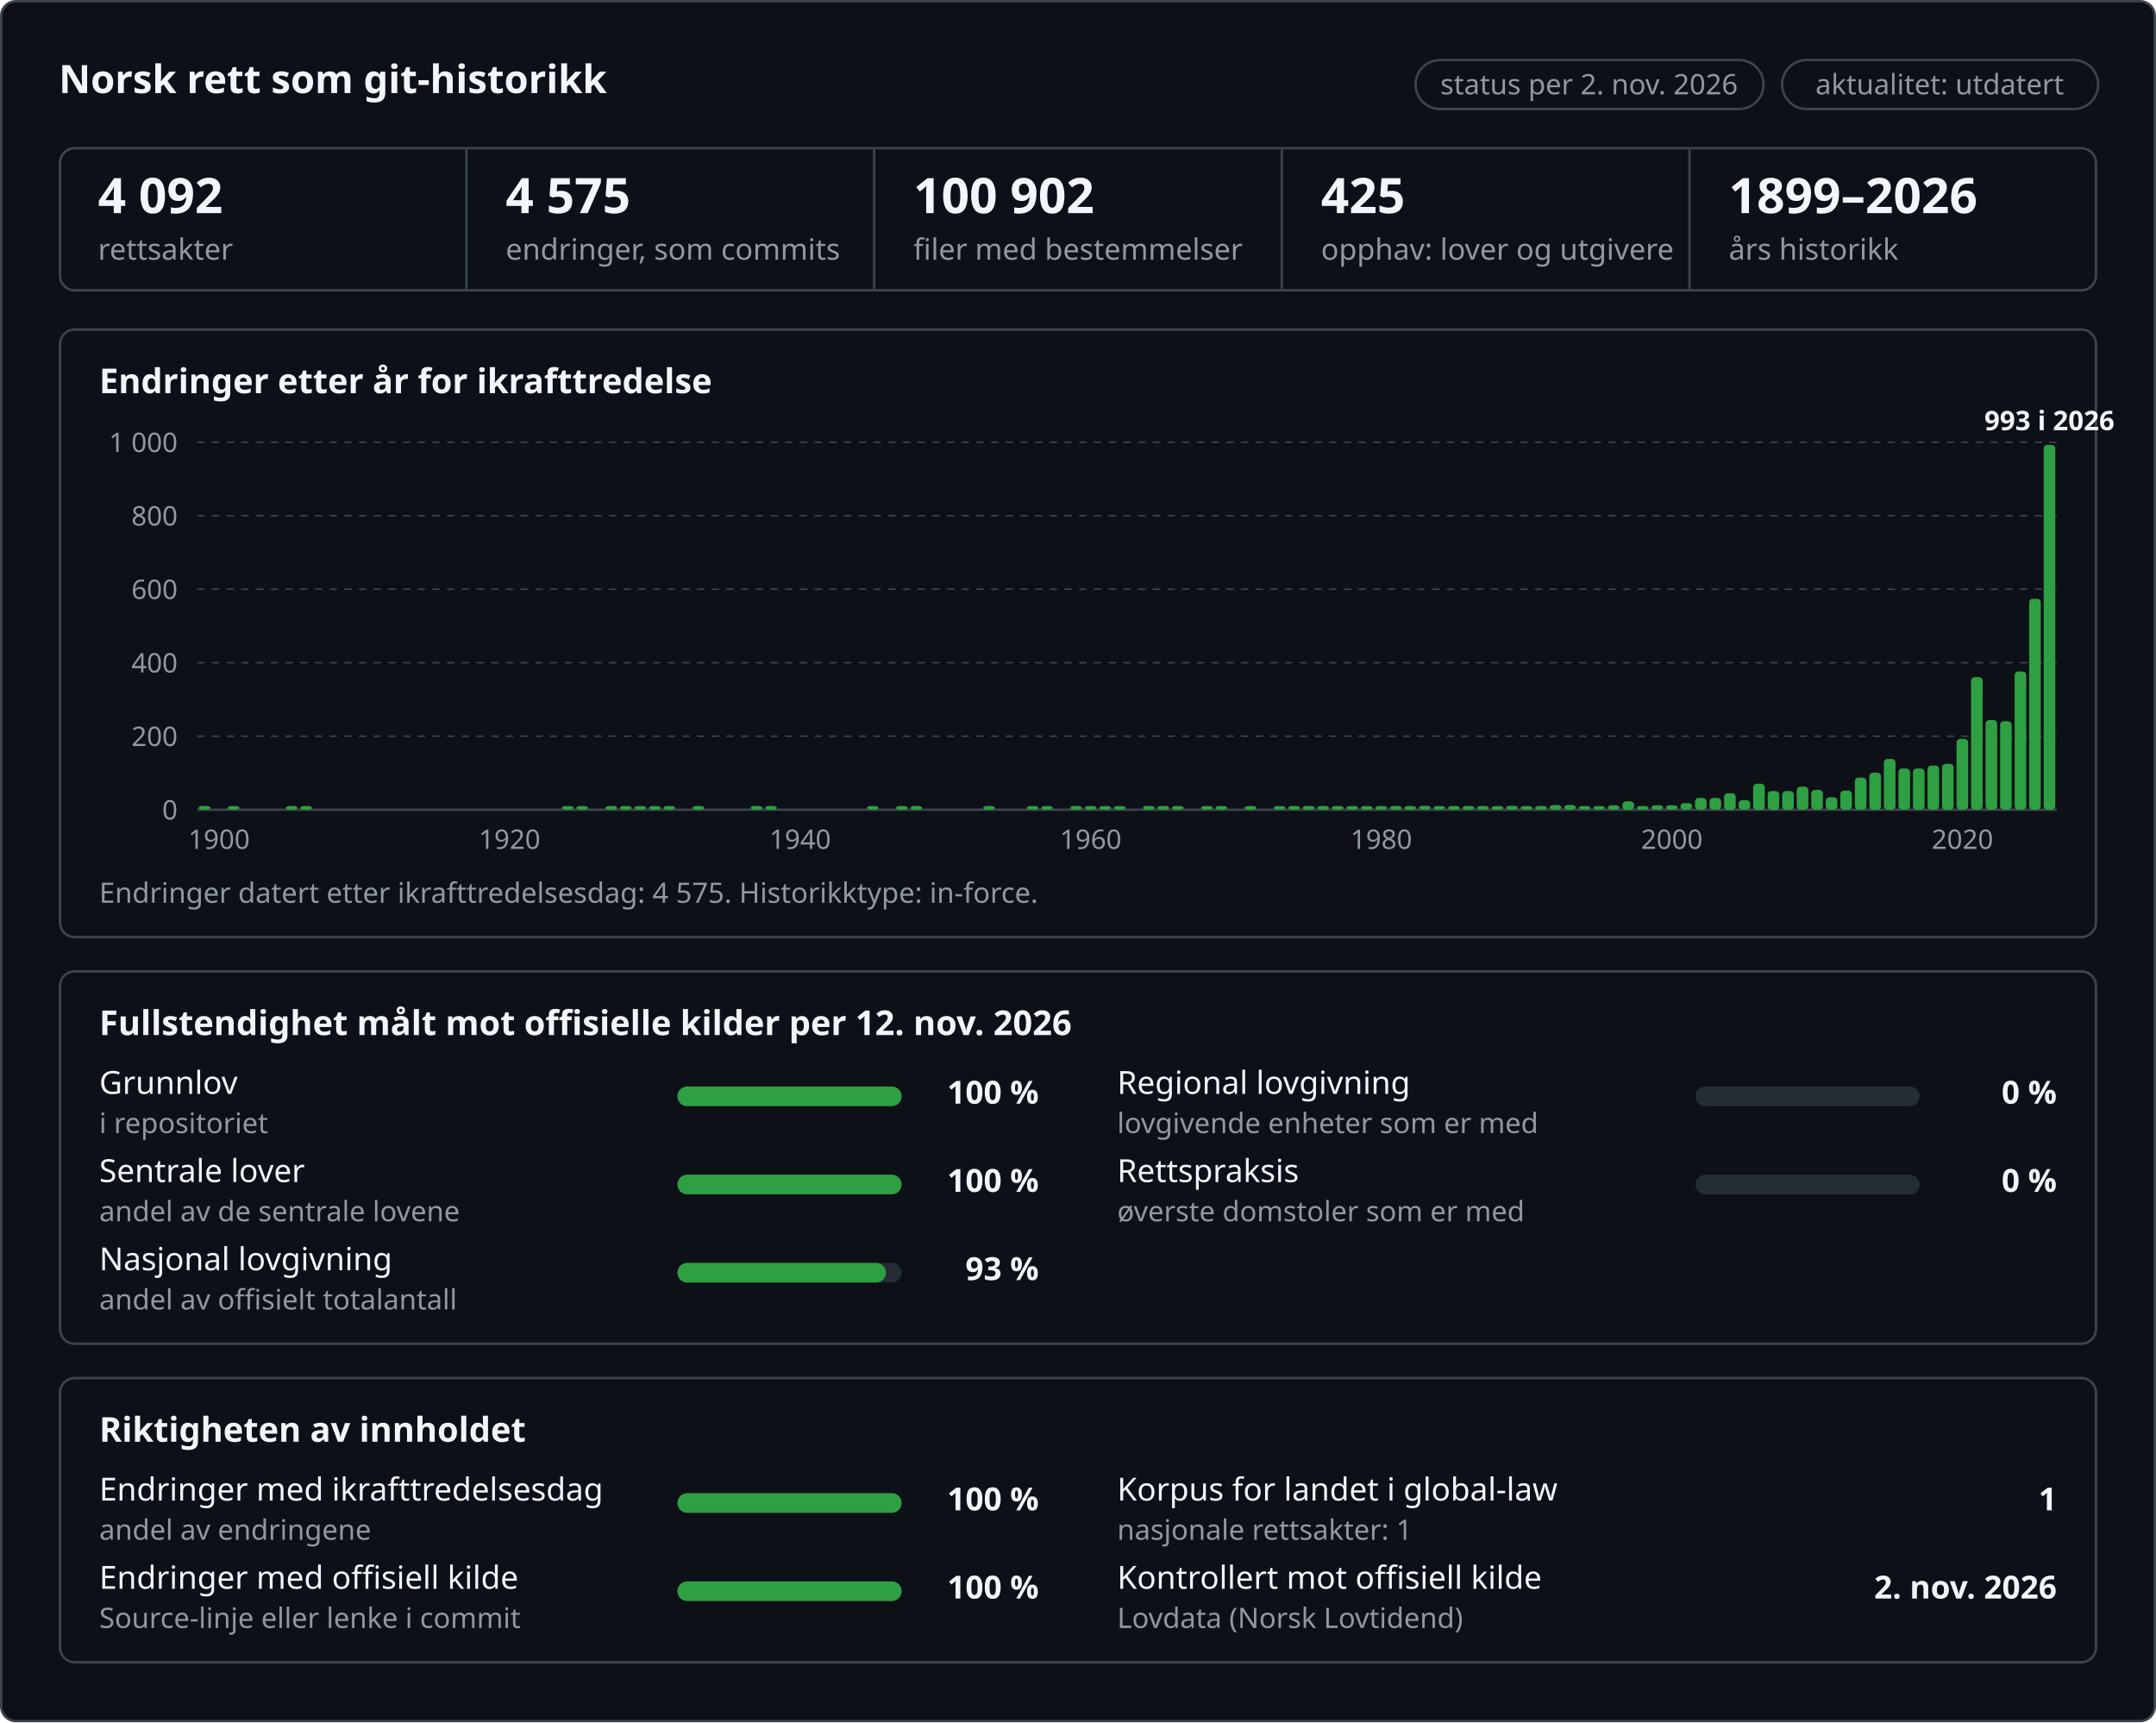
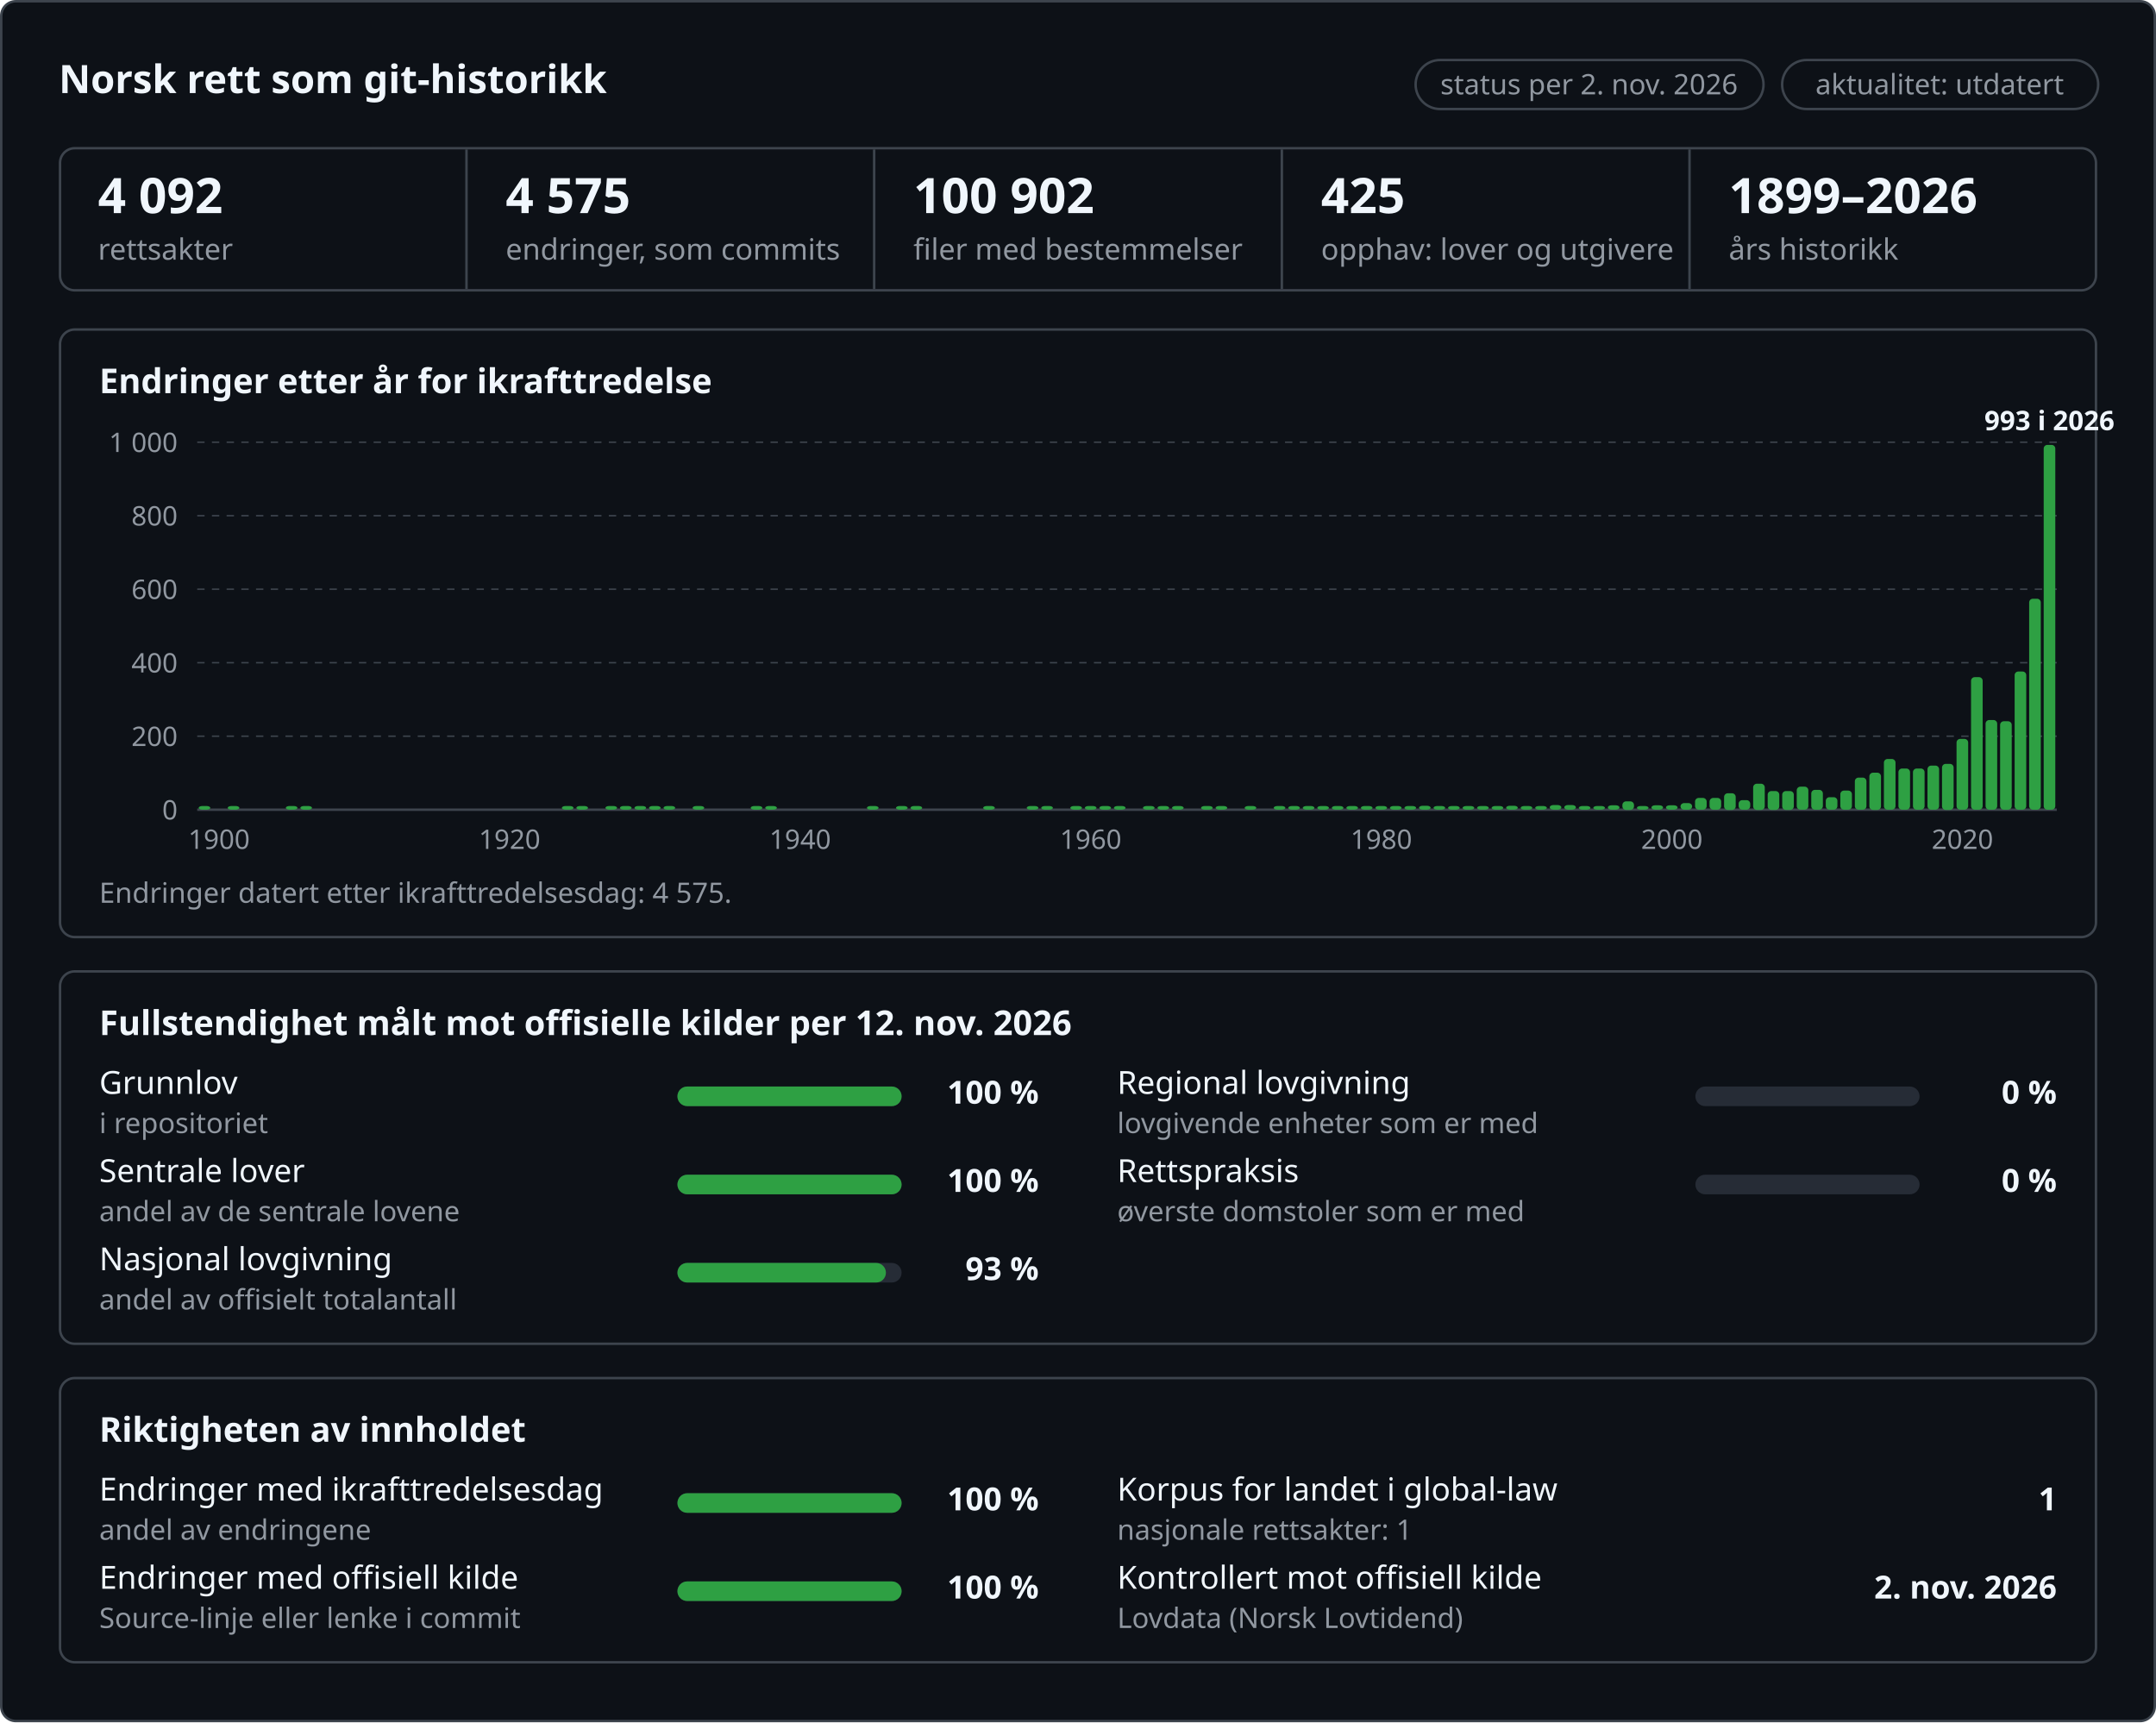
<svg xmlns="http://www.w3.org/2000/svg" width="880" height="703" viewBox="0 0 880 703" font-family="-apple-system,BlinkMacSystemFont,Segoe UI,Noto Sans,Helvetica,Arial,sans-serif">
  <rect x="0.5" y="0.5" width="879" height="702" rx="6" fill="#0d1117" stroke="#3d444d" />
  <text x="24" y="38" font-size="16" font-weight="600" fill="#f0f6fc">Norsk rett som git-historikk</text>
  <rect x="577.8" y="24.5" width="142" height="20" rx="10" fill="none" stroke="#3d444d" />
  <text x="648.6" y="38.5" font-size="11.5" font-weight="500" text-anchor="middle" fill="#9198a1">status per 2. nov. 2026</text>
  <rect x="727.4" y="24.5" width="129" height="20" rx="10" fill="none" stroke="#3d444d" />
  <text x="791.7" y="38.5" font-size="11.5" font-weight="500" text-anchor="middle" fill="#9198a1">aktualitet: utdatert</text>
  <rect x="24.5" y="60.5" width="831" height="58" rx="6" fill="#0d1117" stroke="#3d444d" />
  <text x="40.0" y="87" font-size="20" font-weight="600" fill="#f0f6fc">4 092</text>
  <text x="40.0" y="106" font-size="12" fill="#9198a1">rettsakter</text>
  <line x1="190.4" y1="61" x2="190.4" y2="118" stroke="#3d444d" />
  <text x="206.4" y="87" font-size="20" font-weight="600" fill="#f0f6fc">4 575</text>
  <text x="206.4" y="106" font-size="12" fill="#9198a1">endringer, som commits</text>
  <line x1="356.8" y1="61" x2="356.8" y2="118" stroke="#3d444d" />
  <text x="372.8" y="87" font-size="20" font-weight="600" fill="#f0f6fc">100 902</text>
  <text x="372.8" y="106" font-size="12" fill="#9198a1">filer med bestemmelser</text>
  <line x1="523.2" y1="61" x2="523.2" y2="118" stroke="#3d444d" />
  <text x="539.2" y="87" font-size="20" font-weight="600" fill="#f0f6fc">425</text>
  <text x="539.2" y="106" font-size="12" fill="#9198a1">opphav: lover og utgivere</text>
  <line x1="689.6" y1="61" x2="689.6" y2="118" stroke="#3d444d" />
  <text x="705.6" y="87" font-size="20" font-weight="600" fill="#f0f6fc">1899–2026</text>
  <text x="705.6" y="106" font-size="12" fill="#9198a1">års historikk</text>
  <rect x="24.5" y="134.5" width="831" height="248" rx="6" fill="#0d1117" stroke="#3d444d" />
  <text x="40.5" y="160.5" font-size="14" font-weight="600" fill="#f0f6fc">Endringer etter år for ikrafttredelse</text>
  <line x1="80.5" y1="330.5" x2="839.5" y2="330.5" stroke="#3d444d" stroke-width="1" />
  <text x="72.5" y="334.5" font-size="11" text-anchor="end" fill="#9198a1">0</text>
  <line x1="80.5" y1="300.5" x2="839.5" y2="300.5" stroke="#3d444d" stroke-width="0.6" stroke-dasharray="3 3" />
  <text x="72.5" y="304.5" font-size="11" text-anchor="end" fill="#9198a1">200</text>
  <line x1="80.5" y1="270.5" x2="839.5" y2="270.5" stroke="#3d444d" stroke-width="0.6" stroke-dasharray="3 3" />
  <text x="72.5" y="274.5" font-size="11" text-anchor="end" fill="#9198a1">400</text>
  <line x1="80.5" y1="240.5" x2="839.5" y2="240.5" stroke="#3d444d" stroke-width="0.6" stroke-dasharray="3 3" />
  <text x="72.5" y="244.5" font-size="11" text-anchor="end" fill="#9198a1">600</text>
  <line x1="80.5" y1="210.5" x2="839.5" y2="210.5" stroke="#3d444d" stroke-width="0.6" stroke-dasharray="3 3" />
  <text x="72.5" y="214.5" font-size="11" text-anchor="end" fill="#9198a1">800</text>
  <line x1="80.5" y1="180.5" x2="839.5" y2="180.5" stroke="#3d444d" stroke-width="0.6" stroke-dasharray="3 3" />
  <text x="72.5" y="184.5" font-size="11" text-anchor="end" fill="#9198a1">1 000</text>
  <rect x="81.09" y="329.0" width="4.74" height="1.5" rx="1.5" fill="#2ea043" />
  <text x="89.4" y="346.5" font-size="11" text-anchor="middle" fill="#9198a1">1900</text>
  <rect x="92.95" y="329.0" width="4.74" height="1.5" rx="1.5" fill="#2ea043" />
  <rect x="116.67" y="329.0" width="4.74" height="1.5" rx="1.5" fill="#2ea043" />
  <rect x="122.60" y="329.0" width="4.74" height="1.5" rx="1.5" fill="#2ea043" />
  <text x="208.0" y="346.5" font-size="11" text-anchor="middle" fill="#9198a1">1920</text>
  <rect x="229.34" y="329.0" width="4.74" height="1.5" rx="1.5" fill="#2ea043" />
  <rect x="235.26" y="329.0" width="4.74" height="1.5" rx="1.5" fill="#2ea043" />
  <rect x="247.12" y="329.0" width="4.74" height="1.5" rx="1.5" fill="#2ea043" />
  <rect x="253.05" y="329.0" width="4.74" height="1.5" rx="1.5" fill="#2ea043" />
  <rect x="258.98" y="329.0" width="4.74" height="1.5" rx="1.5" fill="#2ea043" />
  <rect x="264.91" y="329.0" width="4.74" height="1.5" rx="1.5" fill="#2ea043" />
  <rect x="270.84" y="329.0" width="4.74" height="1.5" rx="1.5" fill="#2ea043" />
  <rect x="282.70" y="329.0" width="4.74" height="1.5" rx="1.5" fill="#2ea043" />
  <rect x="306.42" y="329.0" width="4.74" height="1.5" rx="1.5" fill="#2ea043" />
  <rect x="312.35" y="329.0" width="4.74" height="1.5" rx="1.5" fill="#2ea043" />
  <text x="326.6" y="346.5" font-size="11" text-anchor="middle" fill="#9198a1">1940</text>
  <rect x="353.86" y="329.0" width="4.74" height="1.5" rx="1.5" fill="#2ea043" />
  <rect x="365.72" y="329.0" width="4.74" height="1.5" rx="1.5" fill="#2ea043" />
  <rect x="371.65" y="329.0" width="4.74" height="1.5" rx="1.5" fill="#2ea043" />
  <rect x="401.30" y="329.0" width="4.74" height="1.5" rx="1.5" fill="#2ea043" />
  <rect x="419.09" y="329.0" width="4.74" height="1.5" rx="1.5" fill="#2ea043" />
  <rect x="425.01" y="329.0" width="4.74" height="1.5" rx="1.5" fill="#2ea043" />
  <rect x="436.87" y="329.0" width="4.74" height="1.5" rx="1.5" fill="#2ea043" />
  <rect x="442.80" y="329.0" width="4.74" height="1.5" rx="1.5" fill="#2ea043" />
  <text x="445.2" y="346.5" font-size="11" text-anchor="middle" fill="#9198a1">1960</text>
  <rect x="448.73" y="329.0" width="4.74" height="1.5" rx="1.5" fill="#2ea043" />
  <rect x="454.66" y="329.0" width="4.74" height="1.5" rx="1.5" fill="#2ea043" />
  <rect x="466.52" y="329.0" width="4.74" height="1.5" rx="1.5" fill="#2ea043" />
  <rect x="472.45" y="329.0" width="4.74" height="1.5" rx="1.5" fill="#2ea043" />
  <rect x="478.38" y="329.0" width="4.74" height="1.5" rx="1.5" fill="#2ea043" />
  <rect x="490.24" y="329.0" width="4.74" height="1.5" rx="1.5" fill="#2ea043" />
  <rect x="496.17" y="329.0" width="4.74" height="1.5" rx="1.5" fill="#2ea043" />
  <rect x="508.03" y="329.0" width="4.74" height="1.5" rx="1.5" fill="#2ea043" />
  <rect x="519.89" y="329.0" width="4.74" height="1.5" rx="1.5" fill="#2ea043" />
  <rect x="525.82" y="329.0" width="4.74" height="1.5" rx="1.5" fill="#2ea043" />
  <rect x="531.75" y="329.0" width="4.74" height="1.5" rx="1.5" fill="#2ea043" />
  <rect x="537.68" y="329.0" width="4.74" height="1.5" rx="1.5" fill="#2ea043" />
  <rect x="543.61" y="329.0" width="4.74" height="1.5" rx="1.5" fill="#2ea043" />
  <rect x="549.54" y="329.0" width="4.74" height="1.5" rx="1.5" fill="#2ea043" />
  <rect x="555.47" y="329.0" width="4.74" height="1.5" rx="1.5" fill="#2ea043" />
  <rect x="561.40" y="329.0" width="4.74" height="1.5" rx="1.5" fill="#2ea043" />
  <text x="563.8" y="346.5" font-size="11" text-anchor="middle" fill="#9198a1">1980</text>
  <rect x="567.33" y="329.0" width="4.74" height="1.5" rx="1.5" fill="#2ea043" />
  <rect x="573.26" y="329.0" width="4.74" height="1.5" rx="1.5" fill="#2ea043" />
  <rect x="579.19" y="328.9" width="4.74" height="1.6" rx="1.5" fill="#2ea043" />
  <rect x="585.12" y="329.0" width="4.74" height="1.5" rx="1.5" fill="#2ea043" />
  <rect x="591.05" y="329.0" width="4.74" height="1.5" rx="1.5" fill="#2ea043" />
  <rect x="596.98" y="329.0" width="4.74" height="1.5" rx="1.5" fill="#2ea043" />
  <rect x="602.91" y="329.0" width="4.74" height="1.5" rx="1.5" fill="#2ea043" />
  <rect x="608.84" y="329.0" width="4.74" height="1.5" rx="1.5" fill="#2ea043" />
  <rect x="614.76" y="328.9" width="4.74" height="1.6" rx="1.5" fill="#2ea043" />
  <rect x="620.69" y="329.0" width="4.74" height="1.5" rx="1.5" fill="#2ea043" />
  <rect x="626.62" y="329.0" width="4.74" height="1.5" rx="1.5" fill="#2ea043" />
  <rect x="632.55" y="328.6" width="4.74" height="1.9" rx="1.5" fill="#2ea043" />
  <rect x="638.48" y="328.6" width="4.74" height="1.9" rx="1.5" fill="#2ea043" />
  <rect x="644.41" y="329.0" width="4.74" height="1.5" rx="1.5" fill="#2ea043" />
  <rect x="650.34" y="329.0" width="4.74" height="1.5" rx="1.5" fill="#2ea043" />
  <rect x="656.27" y="328.7" width="4.74" height="1.8" rx="1.5" fill="#2ea043" />
  <rect x="662.20" y="327.1" width="4.74" height="3.5" rx="1.5" fill="#2ea043" />
  <rect x="668.13" y="329.0" width="4.74" height="1.5" rx="1.5" fill="#2ea043" />
  <rect x="674.06" y="328.7" width="4.74" height="1.8" rx="1.5" fill="#2ea043" />
  <rect x="679.99" y="328.7" width="4.74" height="1.8" rx="1.5" fill="#2ea043" />
  <text x="682.4" y="346.5" font-size="11" text-anchor="middle" fill="#9198a1">2000</text>
  <rect x="685.92" y="327.8" width="4.74" height="2.7" rx="1.5" fill="#2ea043" />
  <rect x="691.85" y="325.7" width="4.74" height="4.8" rx="1.5" fill="#2ea043" />
  <rect x="697.78" y="325.7" width="4.74" height="4.8" rx="1.5" fill="#2ea043" />
  <rect x="703.71" y="323.8" width="4.74" height="6.8" rx="1.5" fill="#2ea043" />
  <rect x="709.64" y="326.6" width="4.74" height="3.9" rx="1.5" fill="#2ea043" />
  <rect x="715.57" y="319.9" width="4.74" height="10.7" rx="1.5" fill="#2ea043" />
  <rect x="721.50" y="322.9" width="4.74" height="7.7" rx="1.5" fill="#2ea043" />
  <rect x="727.43" y="322.9" width="4.74" height="7.7" rx="1.5" fill="#2ea043" />
  <rect x="733.36" y="321.1" width="4.74" height="9.4" rx="1.5" fill="#2ea043" />
  <rect x="739.29" y="322.4" width="4.74" height="8.1" rx="1.5" fill="#2ea043" />
  <rect x="745.22" y="325.4" width="4.74" height="5.1" rx="1.5" fill="#2ea043" />
  <rect x="751.15" y="322.7" width="4.74" height="7.8" rx="1.5" fill="#2ea043" />
  <rect x="757.08" y="317.4" width="4.74" height="13.1" rx="1.5" fill="#2ea043" />
  <rect x="763.01" y="315.4" width="4.74" height="15.2" rx="1.5" fill="#2ea043" />
  <rect x="768.94" y="309.8" width="4.74" height="20.7" rx="1.5" fill="#2ea043" />
  <rect x="774.87" y="313.7" width="4.74" height="16.8" rx="1.5" fill="#2ea043" />
  <rect x="780.80" y="313.7" width="4.74" height="16.8" rx="1.5" fill="#2ea043" />
  <rect x="786.73" y="312.5" width="4.74" height="18.0" rx="1.5" fill="#2ea043" />
  <rect x="792.66" y="311.8" width="4.74" height="18.8" rx="1.5" fill="#2ea043" />
  <rect x="798.59" y="301.6" width="4.74" height="28.9" rx="1.5" fill="#2ea043" />
  <text x="801.0" y="346.5" font-size="11" text-anchor="middle" fill="#9198a1">2020</text>
  <rect x="804.51" y="276.4" width="4.74" height="54.1" rx="1.5" fill="#2ea043" />
  <rect x="810.44" y="293.9" width="4.74" height="36.6" rx="1.5" fill="#2ea043" />
  <rect x="816.37" y="294.4" width="4.74" height="36.1" rx="1.5" fill="#2ea043" />
  <rect x="822.30" y="274.1" width="4.74" height="56.4" rx="1.5" fill="#2ea043" />
  <rect x="828.23" y="244.4" width="4.74" height="86.1" rx="1.5" fill="#2ea043" />
  <rect x="834.16" y="181.6" width="4.74" height="148.9" rx="1.5" fill="#2ea043" />
  <text x="836.5" y="175.6" font-size="11" font-weight="600" text-anchor="middle" fill="#f0f6fc">993 i 2026</text>
-   <text x="40.5" y="368.5" font-size="11.5" fill="#9198a1">Endringer datert etter ikrafttredelsesdag: 4 575. Historikktype: in-force.</text>
+   <text x="40.5" y="368.5" font-size="11.5" fill="#9198a1">Endringer datert etter ikrafttredelsesdag: 4 575.</text>
  <rect x="24.5" y="396.5" width="831" height="152" rx="6" fill="#0d1117" stroke="#3d444d" />
  <text x="40.5" y="422.5" font-size="14" font-weight="600" fill="#f0f6fc">Fullstendighet målt mot offisielle kilder per 12. nov. 2026</text>
  <text x="40.5" y="446.5" font-size="13" fill="#f0f6fc">Grunnlov</text>
  <text x="40.5" y="462.5" font-size="11.5" fill="#9198a1">i repositoriet</text>
  <g>
    <rect x="276.5" y="443.5" width="91.5" height="8" rx="4" fill="#262c36" />
    <rect x="276.5" y="443.5" width="91.5" height="8" rx="4" fill="#2ea043" />
  </g>
  <text x="424.0" y="450.5" font-size="13" font-weight="600" text-anchor="end" fill="#f0f6fc">100 %</text>
  <text x="40.5" y="482.5" font-size="13" fill="#f0f6fc">Sentrale lover</text>
  <text x="40.5" y="498.5" font-size="11.5" fill="#9198a1">andel av de sentrale lovene</text>
  <g>
    <rect x="276.5" y="479.5" width="91.5" height="8" rx="4" fill="#262c36" />
    <rect x="276.5" y="479.5" width="91.5" height="8" rx="4" fill="#2ea043" />
  </g>
  <text x="424.0" y="486.5" font-size="13" font-weight="600" text-anchor="end" fill="#f0f6fc">100 %</text>
  <text x="40.5" y="518.5" font-size="13" fill="#f0f6fc">Nasjonal lovgivning</text>
  <text x="40.5" y="534.5" font-size="11.5" fill="#9198a1">andel av offisielt totalantall</text>
  <g>
    <rect x="276.5" y="515.5" width="91.5" height="8" rx="4" fill="#262c36" />
    <rect x="276.5" y="515.5" width="85.1" height="8" rx="4" fill="#2ea043" />
  </g>
  <text x="424.0" y="522.5" font-size="13" font-weight="600" text-anchor="end" fill="#f0f6fc">93 %</text>
  <text x="456.0" y="446.5" font-size="13" fill="#f0f6fc">Regional lovgivning</text>
  <text x="456.0" y="462.5" font-size="11.5" fill="#9198a1">lovgivende enheter som er med</text>
  <g>
    <rect x="692.0" y="443.5" width="91.5" height="8" rx="4" fill="#262c36" />
  </g>
  <text x="839.5" y="450.5" font-size="13" font-weight="600" text-anchor="end" fill="#f0f6fc">0 %</text>
  <text x="456.0" y="482.5" font-size="13" fill="#f0f6fc">Rettspraksis</text>
  <text x="456.0" y="498.5" font-size="11.5" fill="#9198a1">øverste domstoler som er med</text>
  <g>
    <rect x="692.0" y="479.5" width="91.5" height="8" rx="4" fill="#262c36" />
  </g>
  <text x="839.5" y="486.5" font-size="13" font-weight="600" text-anchor="end" fill="#f0f6fc">0 %</text>
  <rect x="24.5" y="562.5" width="831" height="116" rx="6" fill="#0d1117" stroke="#3d444d" />
  <text x="40.5" y="588.5" font-size="14" font-weight="600" fill="#f0f6fc">Riktigheten av innholdet</text>
  <text x="40.5" y="612.5" font-size="13" fill="#f0f6fc">Endringer med ikrafttredelsesdag</text>
  <text x="40.5" y="628.5" font-size="11.5" fill="#9198a1">andel av endringene</text>
  <g>
    <rect x="276.5" y="609.5" width="91.5" height="8" rx="4" fill="#262c36" />
    <rect x="276.5" y="609.5" width="91.5" height="8" rx="4" fill="#2ea043" />
  </g>
  <text x="424.0" y="616.5" font-size="13" font-weight="600" text-anchor="end" fill="#f0f6fc">100 %</text>
  <text x="40.5" y="648.5" font-size="13" fill="#f0f6fc">Endringer med offisiell kilde</text>
  <text x="40.5" y="664.5" font-size="11.5" fill="#9198a1">Source-linje eller lenke i commit</text>
  <g>
    <rect x="276.5" y="645.5" width="91.5" height="8" rx="4" fill="#262c36" />
    <rect x="276.5" y="645.5" width="91.5" height="8" rx="4" fill="#2ea043" />
  </g>
  <text x="424.0" y="652.5" font-size="13" font-weight="600" text-anchor="end" fill="#f0f6fc">100 %</text>
  <text x="456.0" y="612.5" font-size="13" fill="#f0f6fc">Korpus for landet i global-law</text>
  <text x="456.0" y="628.5" font-size="11.5" fill="#9198a1">nasjonale rettsakter: 1</text>
  <text x="839.5" y="616.5" font-size="13" font-weight="600" text-anchor="end" fill="#f0f6fc">1</text>
  <text x="456.0" y="648.5" font-size="13" fill="#f0f6fc">Kontrollert mot offisiell kilde</text>
  <text x="456.0" y="664.5" font-size="11.5" fill="#9198a1">Lovdata (Norsk Lovtidend)</text>
  <text x="839.5" y="652.5" font-size="13" font-weight="600" text-anchor="end" fill="#f0f6fc">2. nov. 2026</text>
</svg>
